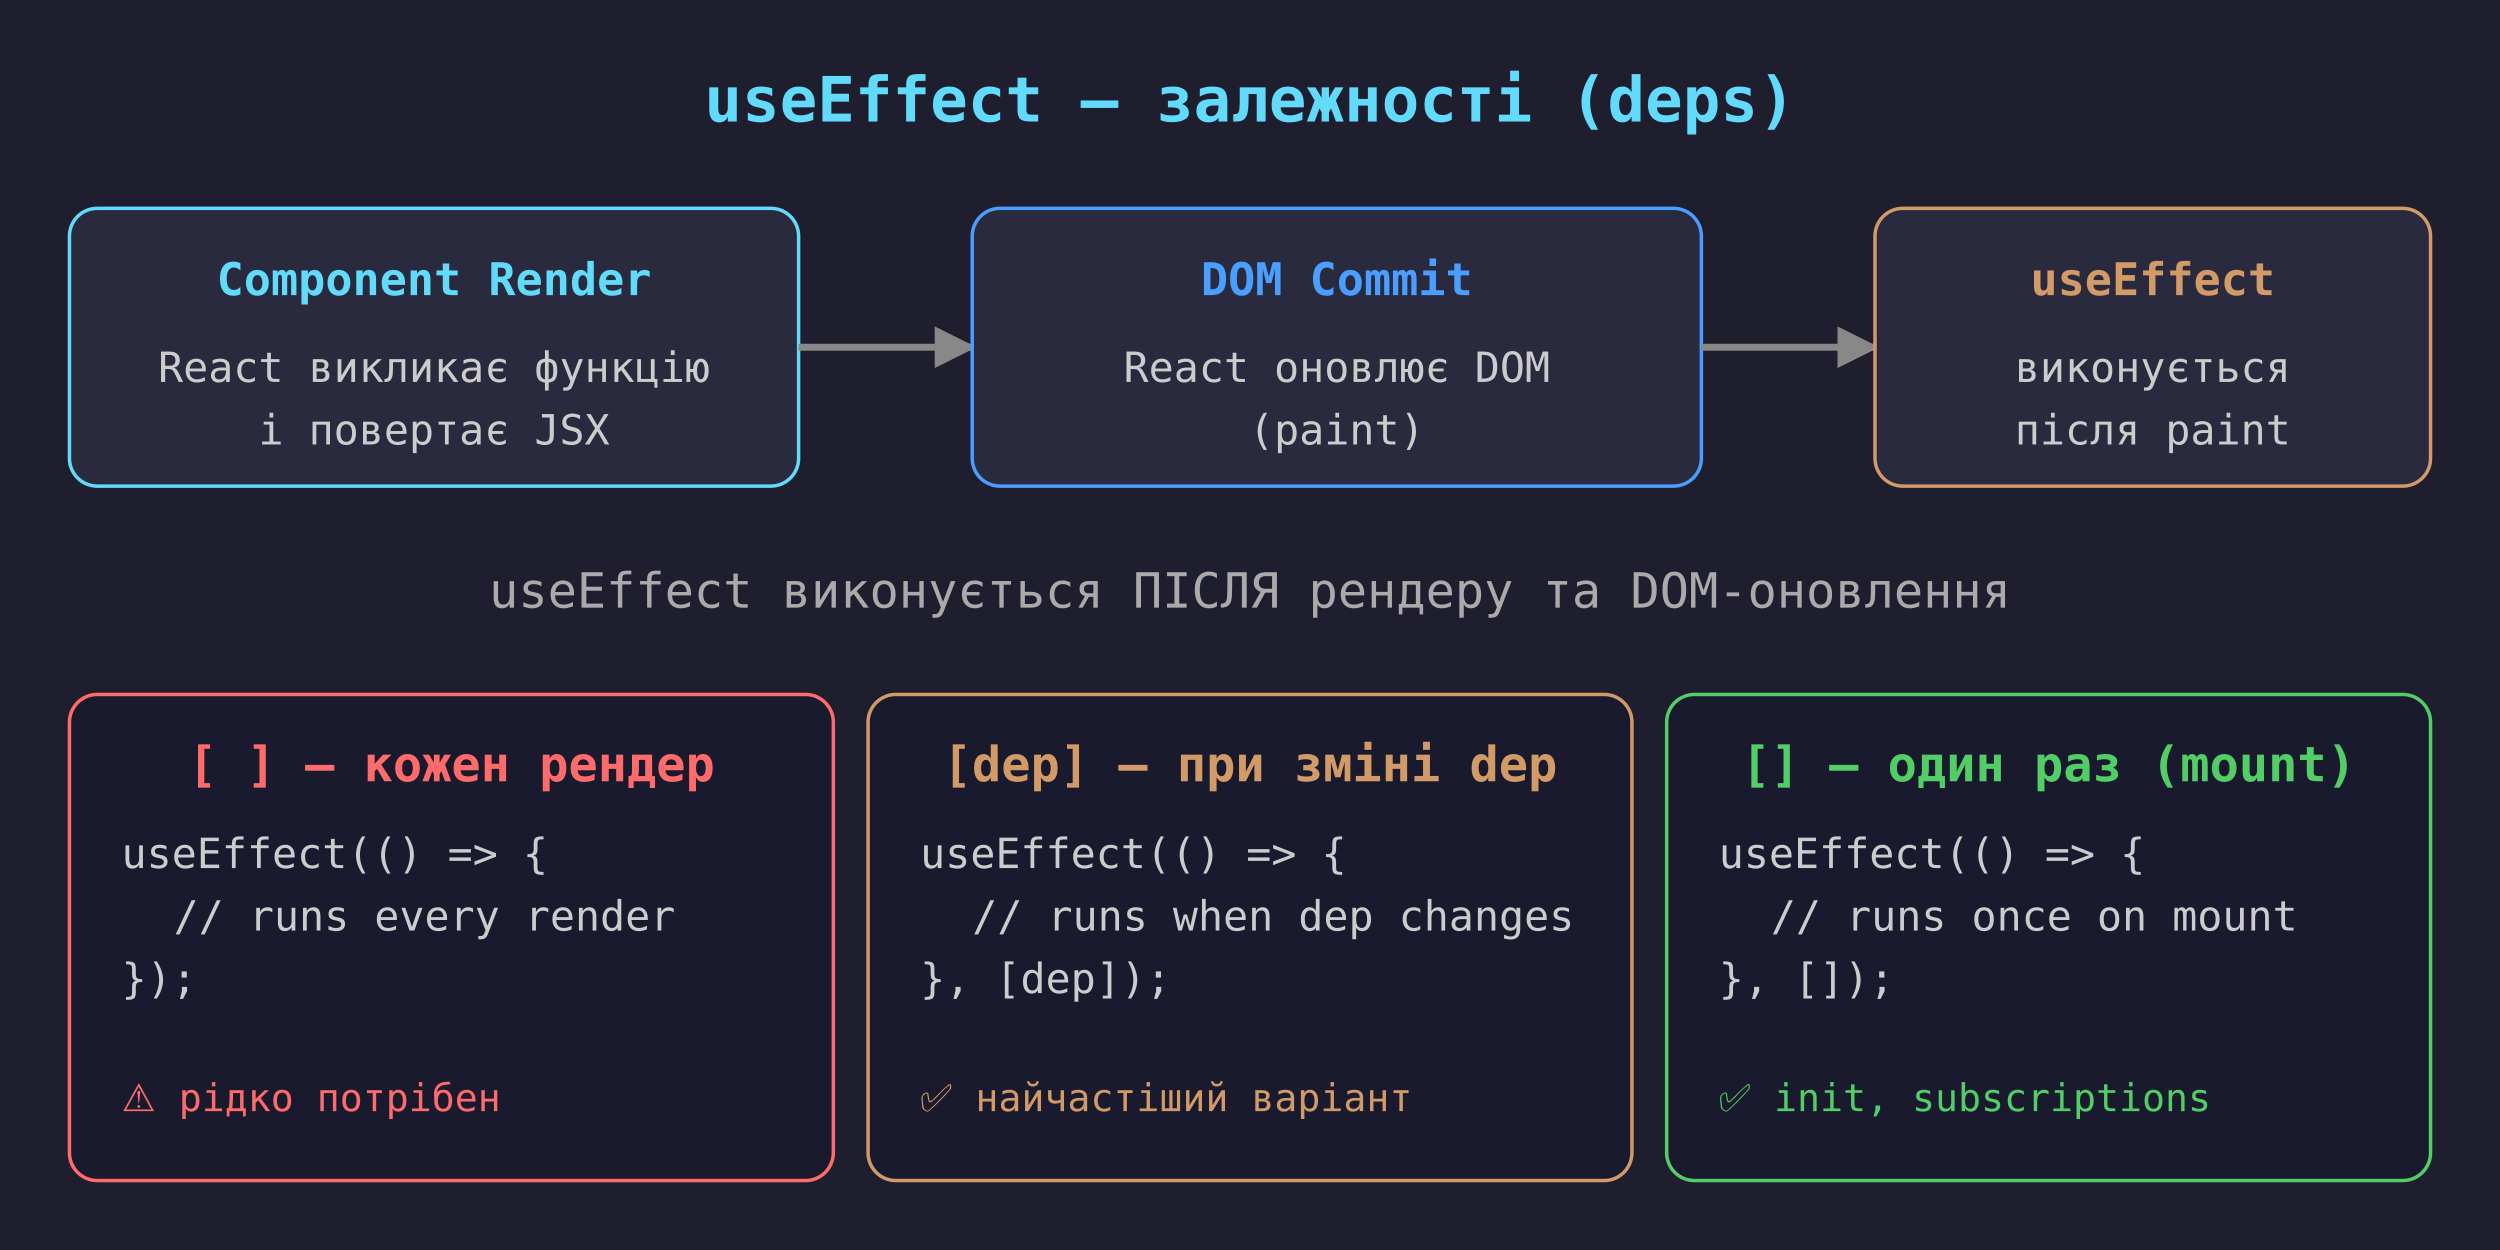
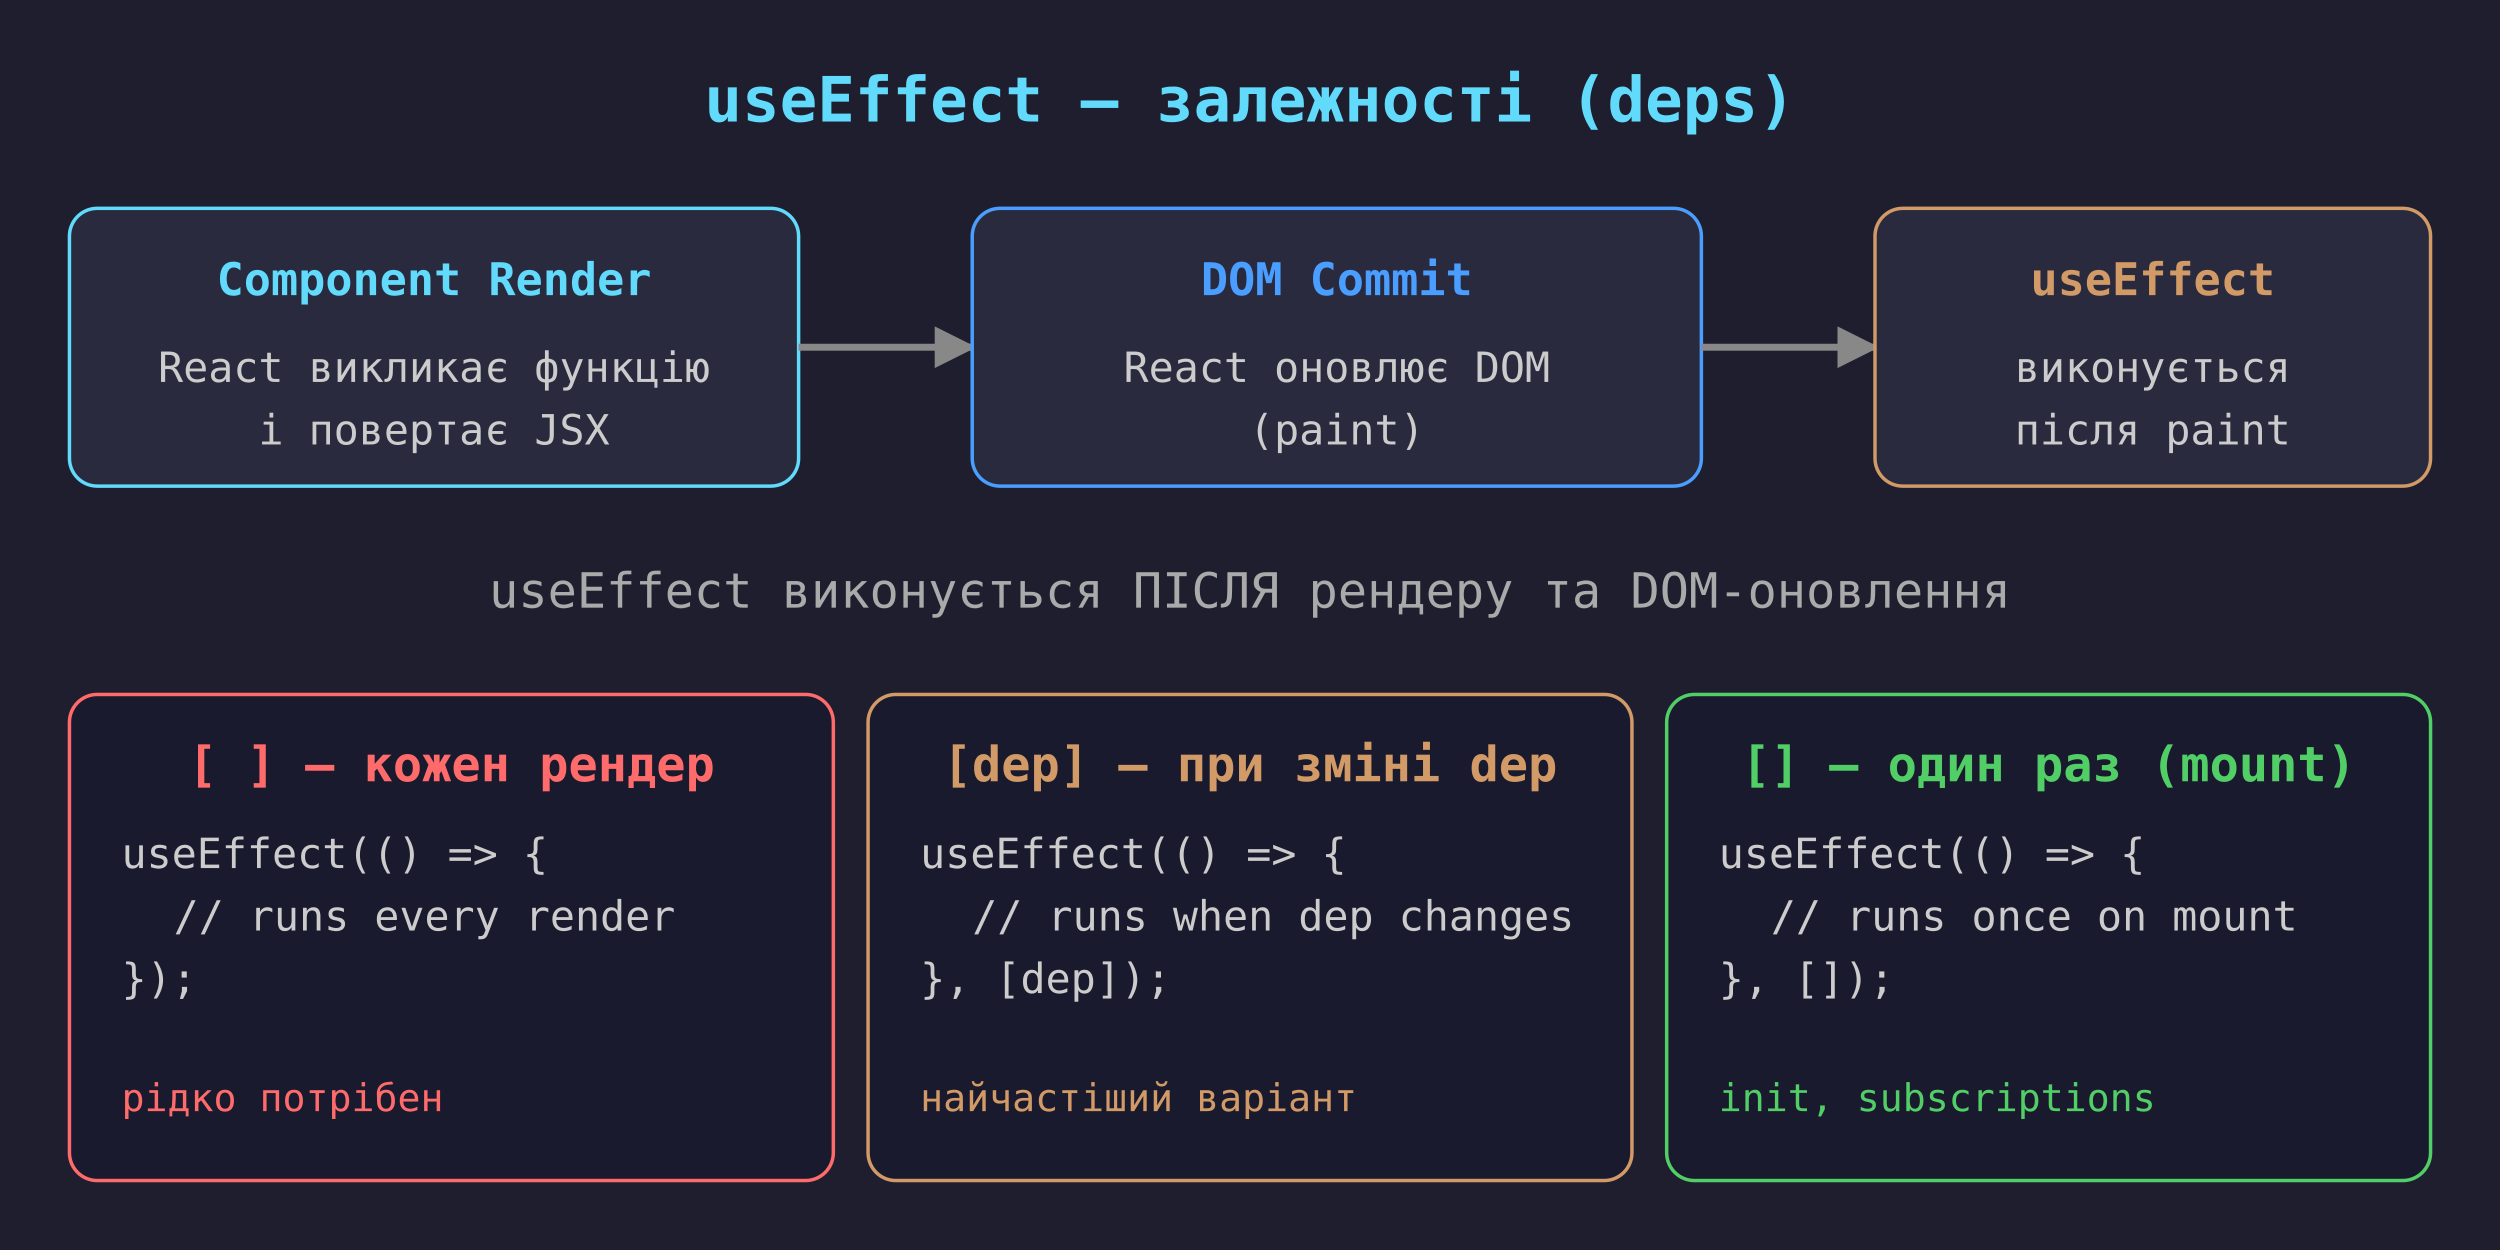
<svg xmlns="http://www.w3.org/2000/svg" viewBox="0 0 720 360" width="720" height="360">
  <rect width="720" height="360" fill="#1e1e2e" />
  <text x="360" y="35" text-anchor="middle" fill="#61DAFB" font-family="monospace" font-size="18" font-weight="bold">useEffect — залежності (deps)</text>
  <rect x="20" y="60" width="210" height="80" rx="8" fill="#2a2a3e" stroke="#61DAFB" />
  <text x="125" y="85" text-anchor="middle" fill="#61DAFB" font-family="monospace" font-size="13" font-weight="bold">Component Render</text>
  <text x="125" y="110" text-anchor="middle" fill="#ccc" font-family="monospace" font-size="12">React викликає функцію</text>
  <text x="125" y="128" text-anchor="middle" fill="#ccc" font-family="monospace" font-size="12">і повертає JSX</text>
  <line x1="230" y1="100" x2="280" y2="100" stroke="#888" stroke-width="2" marker-end="url(#d)" />
  <rect x="280" y="60" width="210" height="80" rx="8" fill="#2a2a3e" stroke="#4a9eff" />
  <text x="385" y="85" text-anchor="middle" fill="#4a9eff" font-family="monospace" font-size="13" font-weight="bold">DOM Commit</text>
  <text x="385" y="110" text-anchor="middle" fill="#ccc" font-family="monospace" font-size="12">React оновлює DOM</text>
  <text x="385" y="128" text-anchor="middle" fill="#ccc" font-family="monospace" font-size="12">(paint)</text>
  <line x1="490" y1="100" x2="540" y2="100" stroke="#888" stroke-width="2" marker-end="url(#d)" />
  <rect x="540" y="60" width="160" height="80" rx="8" fill="#2a2a3e" stroke="#d19a66" />
  <text x="620" y="85" text-anchor="middle" fill="#d19a66" font-family="monospace" font-size="13" font-weight="bold">useEffect</text>
  <text x="620" y="110" text-anchor="middle" fill="#ccc" font-family="monospace" font-size="12">виконується</text>
  <text x="620" y="128" text-anchor="middle" fill="#ccc" font-family="monospace" font-size="12">після paint</text>
  <text x="360" y="175" text-anchor="middle" fill="#aaa" font-family="monospace" font-size="14">useEffect виконується ПІСЛЯ рендеру та DOM-оновлення</text>
  <rect x="20" y="200" width="220" height="140" rx="8" fill="#1a1a2e" stroke="#ff6b6b" />
  <text x="130" y="225" text-anchor="middle" fill="#ff6b6b" font-family="monospace" font-size="14" font-weight="bold">[ ] — кожен рендер</text>
  <text x="35" y="250" fill="#ccc" font-family="monospace" font-size="12">useEffect(() =&gt; {</text>
  <text x="50" y="268" fill="#ccc" font-family="monospace" font-size="12">// runs every render</text>
  <text x="35" y="286" fill="#ccc" font-family="monospace" font-size="12">});</text>
-   <text x="35" y="320" fill="#ff6b6b" font-family="monospace" font-size="11">⚠️ рідко потрібен</text>
+   <text x="35" y="320" fill="#ff6b6b" font-family="monospace" font-size="11">рідко потрібен</text>
  <rect x="250" y="200" width="220" height="140" rx="8" fill="#1a1a2e" stroke="#d19a66" />
  <text x="360" y="225" text-anchor="middle" fill="#d19a66" font-family="monospace" font-size="14" font-weight="bold">[dep] — при зміні dep</text>
  <text x="265" y="250" fill="#ccc" font-family="monospace" font-size="12">useEffect(() =&gt; {</text>
  <text x="280" y="268" fill="#ccc" font-family="monospace" font-size="12">// runs when dep changes</text>
  <text x="265" y="286" fill="#ccc" font-family="monospace" font-size="12">}, [dep]);</text>
-   <text x="265" y="320" fill="#d19a66" font-family="monospace" font-size="11">✅ найчастіший варіант</text>
+   <text x="265" y="320" fill="#d19a66" font-family="monospace" font-size="11">найчастіший варіант</text>
  <rect x="480" y="200" width="220" height="140" rx="8" fill="#1a1a2e" stroke="#51cf66" />
  <text x="590" y="225" text-anchor="middle" fill="#51cf66" font-family="monospace" font-size="14" font-weight="bold">[] — один раз (mount)</text>
  <text x="495" y="250" fill="#ccc" font-family="monospace" font-size="12">useEffect(() =&gt; {</text>
  <text x="510" y="268" fill="#ccc" font-family="monospace" font-size="12">// runs once on mount</text>
  <text x="495" y="286" fill="#ccc" font-family="monospace" font-size="12">}, []);</text>
-   <text x="495" y="320" fill="#51cf66" font-family="monospace" font-size="11">✅ init, subscriptions</text>
+   <text x="495" y="320" fill="#51cf66" font-family="monospace" font-size="11">init, subscriptions</text>
  <defs>
    <marker id="d" viewBox="0 0 10 10" refX="9" refY="5" markerWidth="6" markerHeight="6" orient="auto">
      <path d="M0,0 L10,5 L0,10 z" fill="#888" />
    </marker>
  </defs>
</svg>
